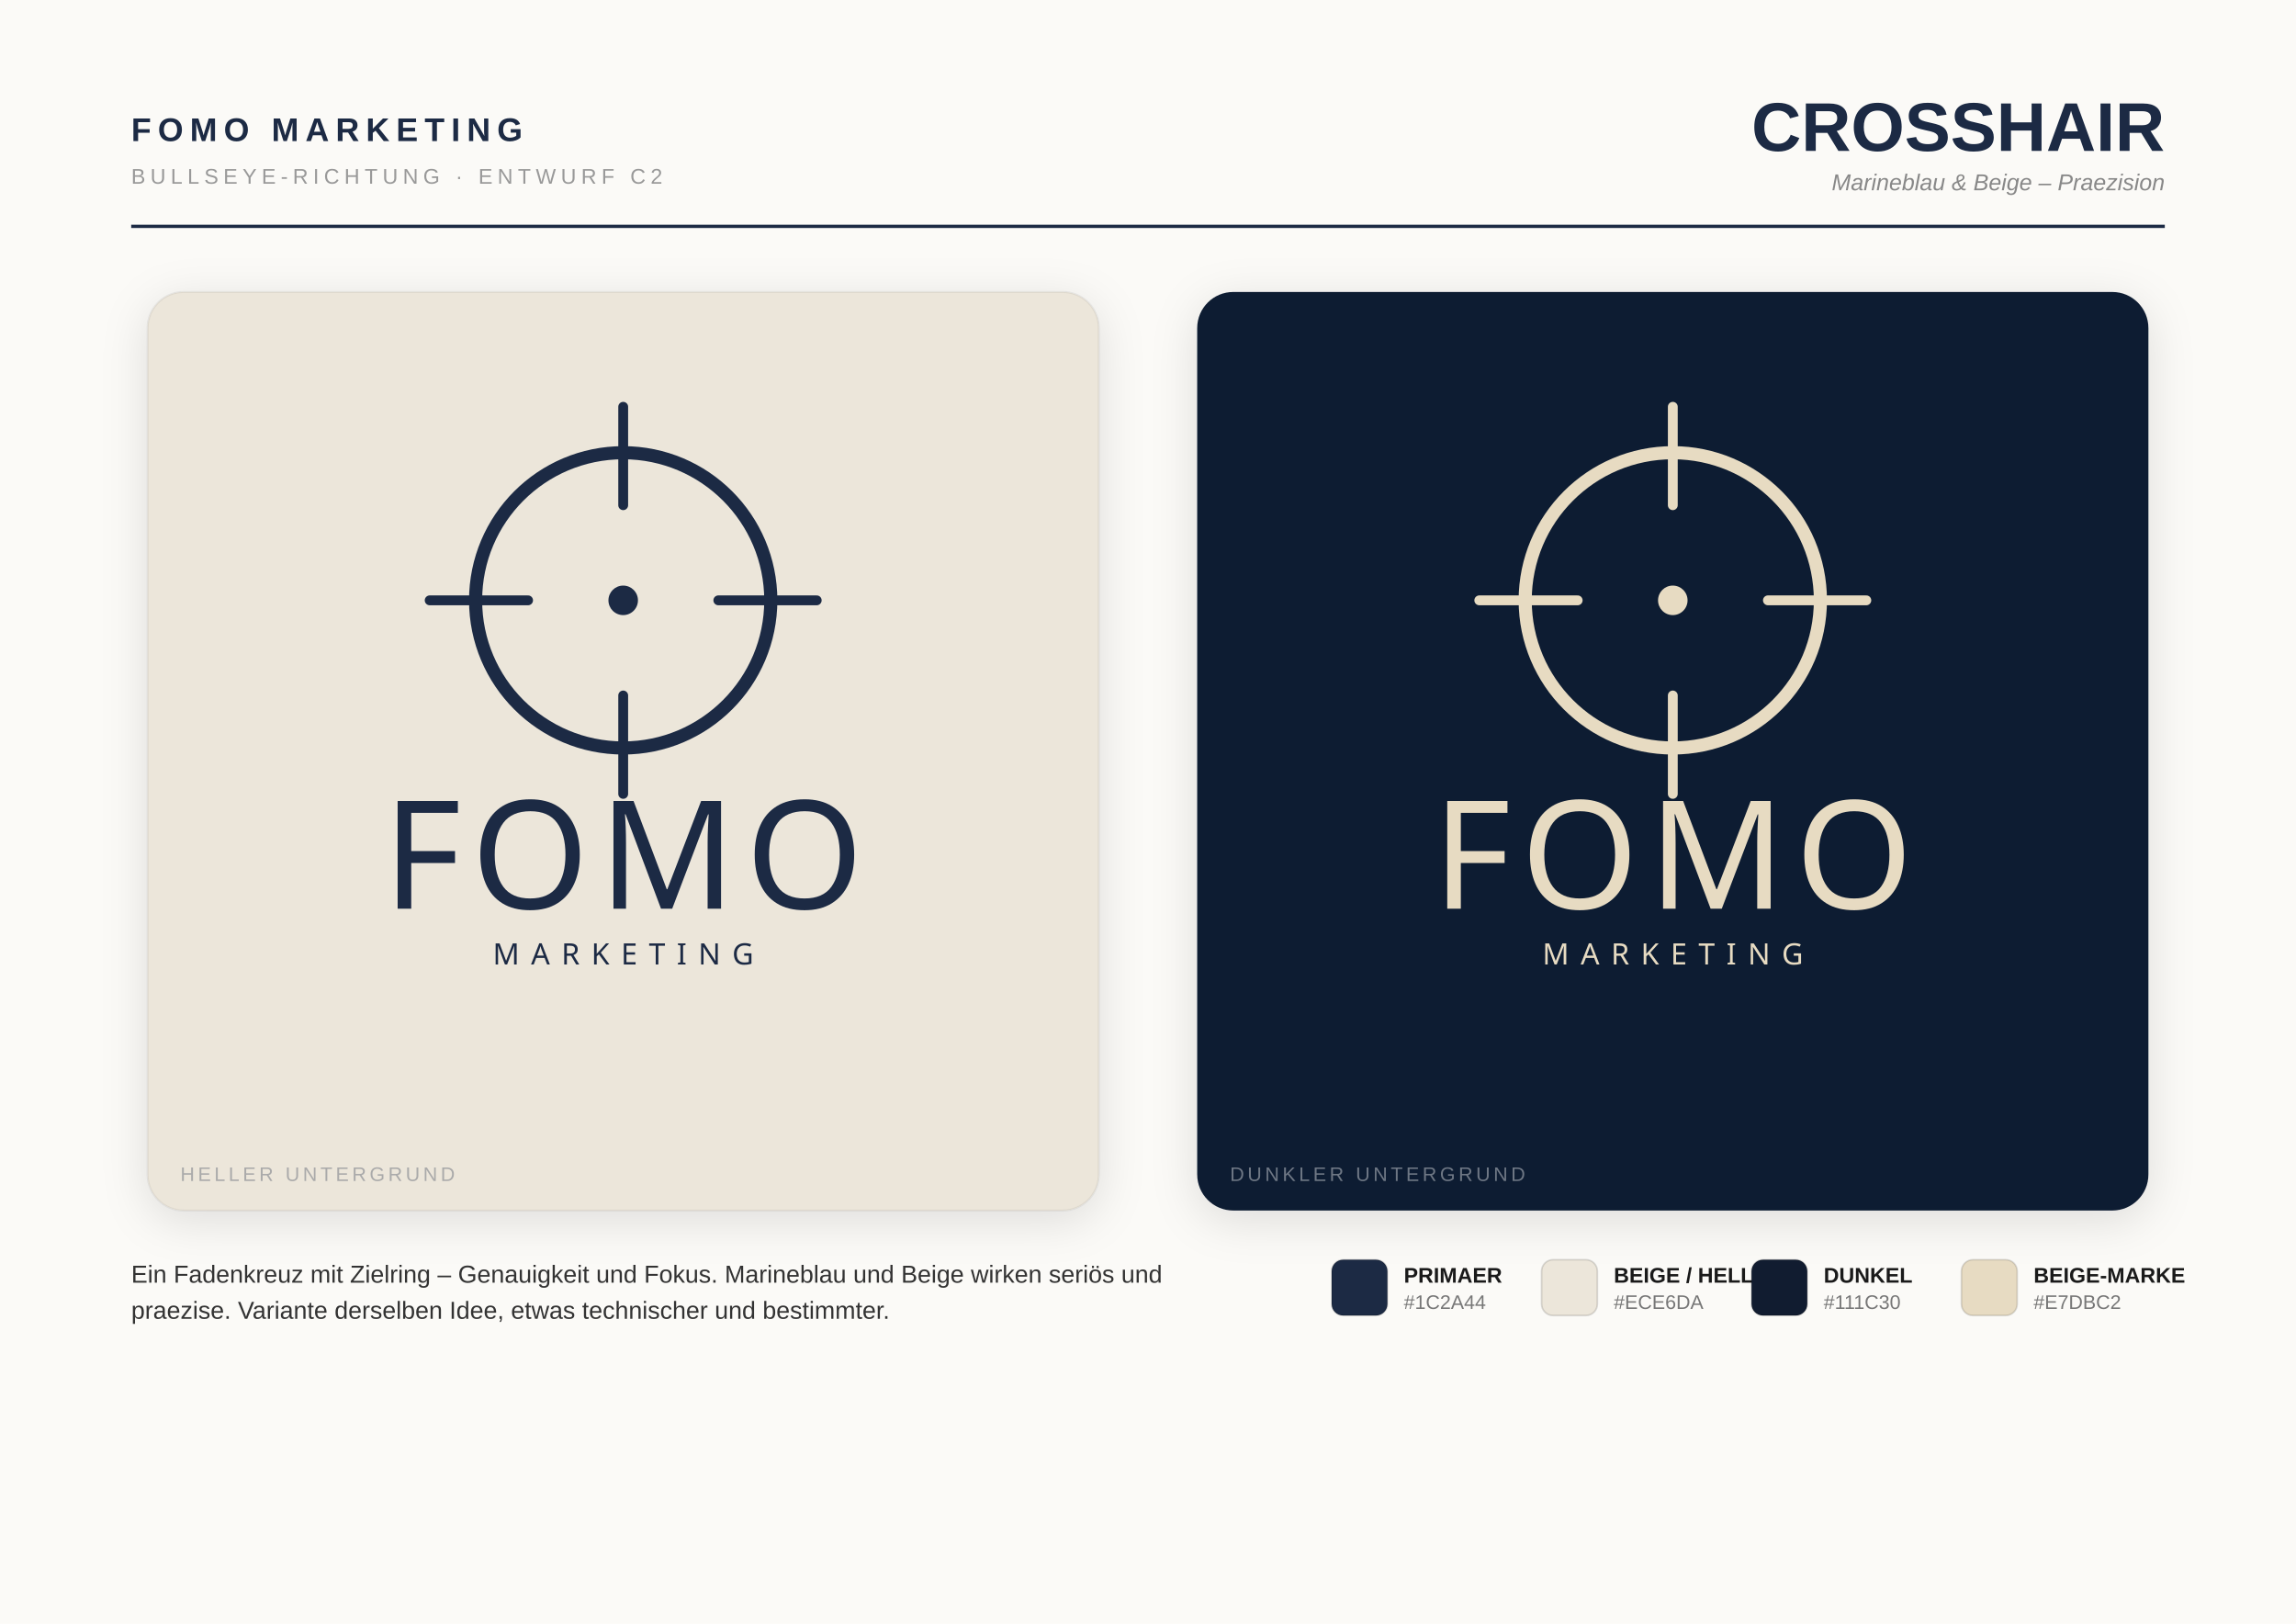
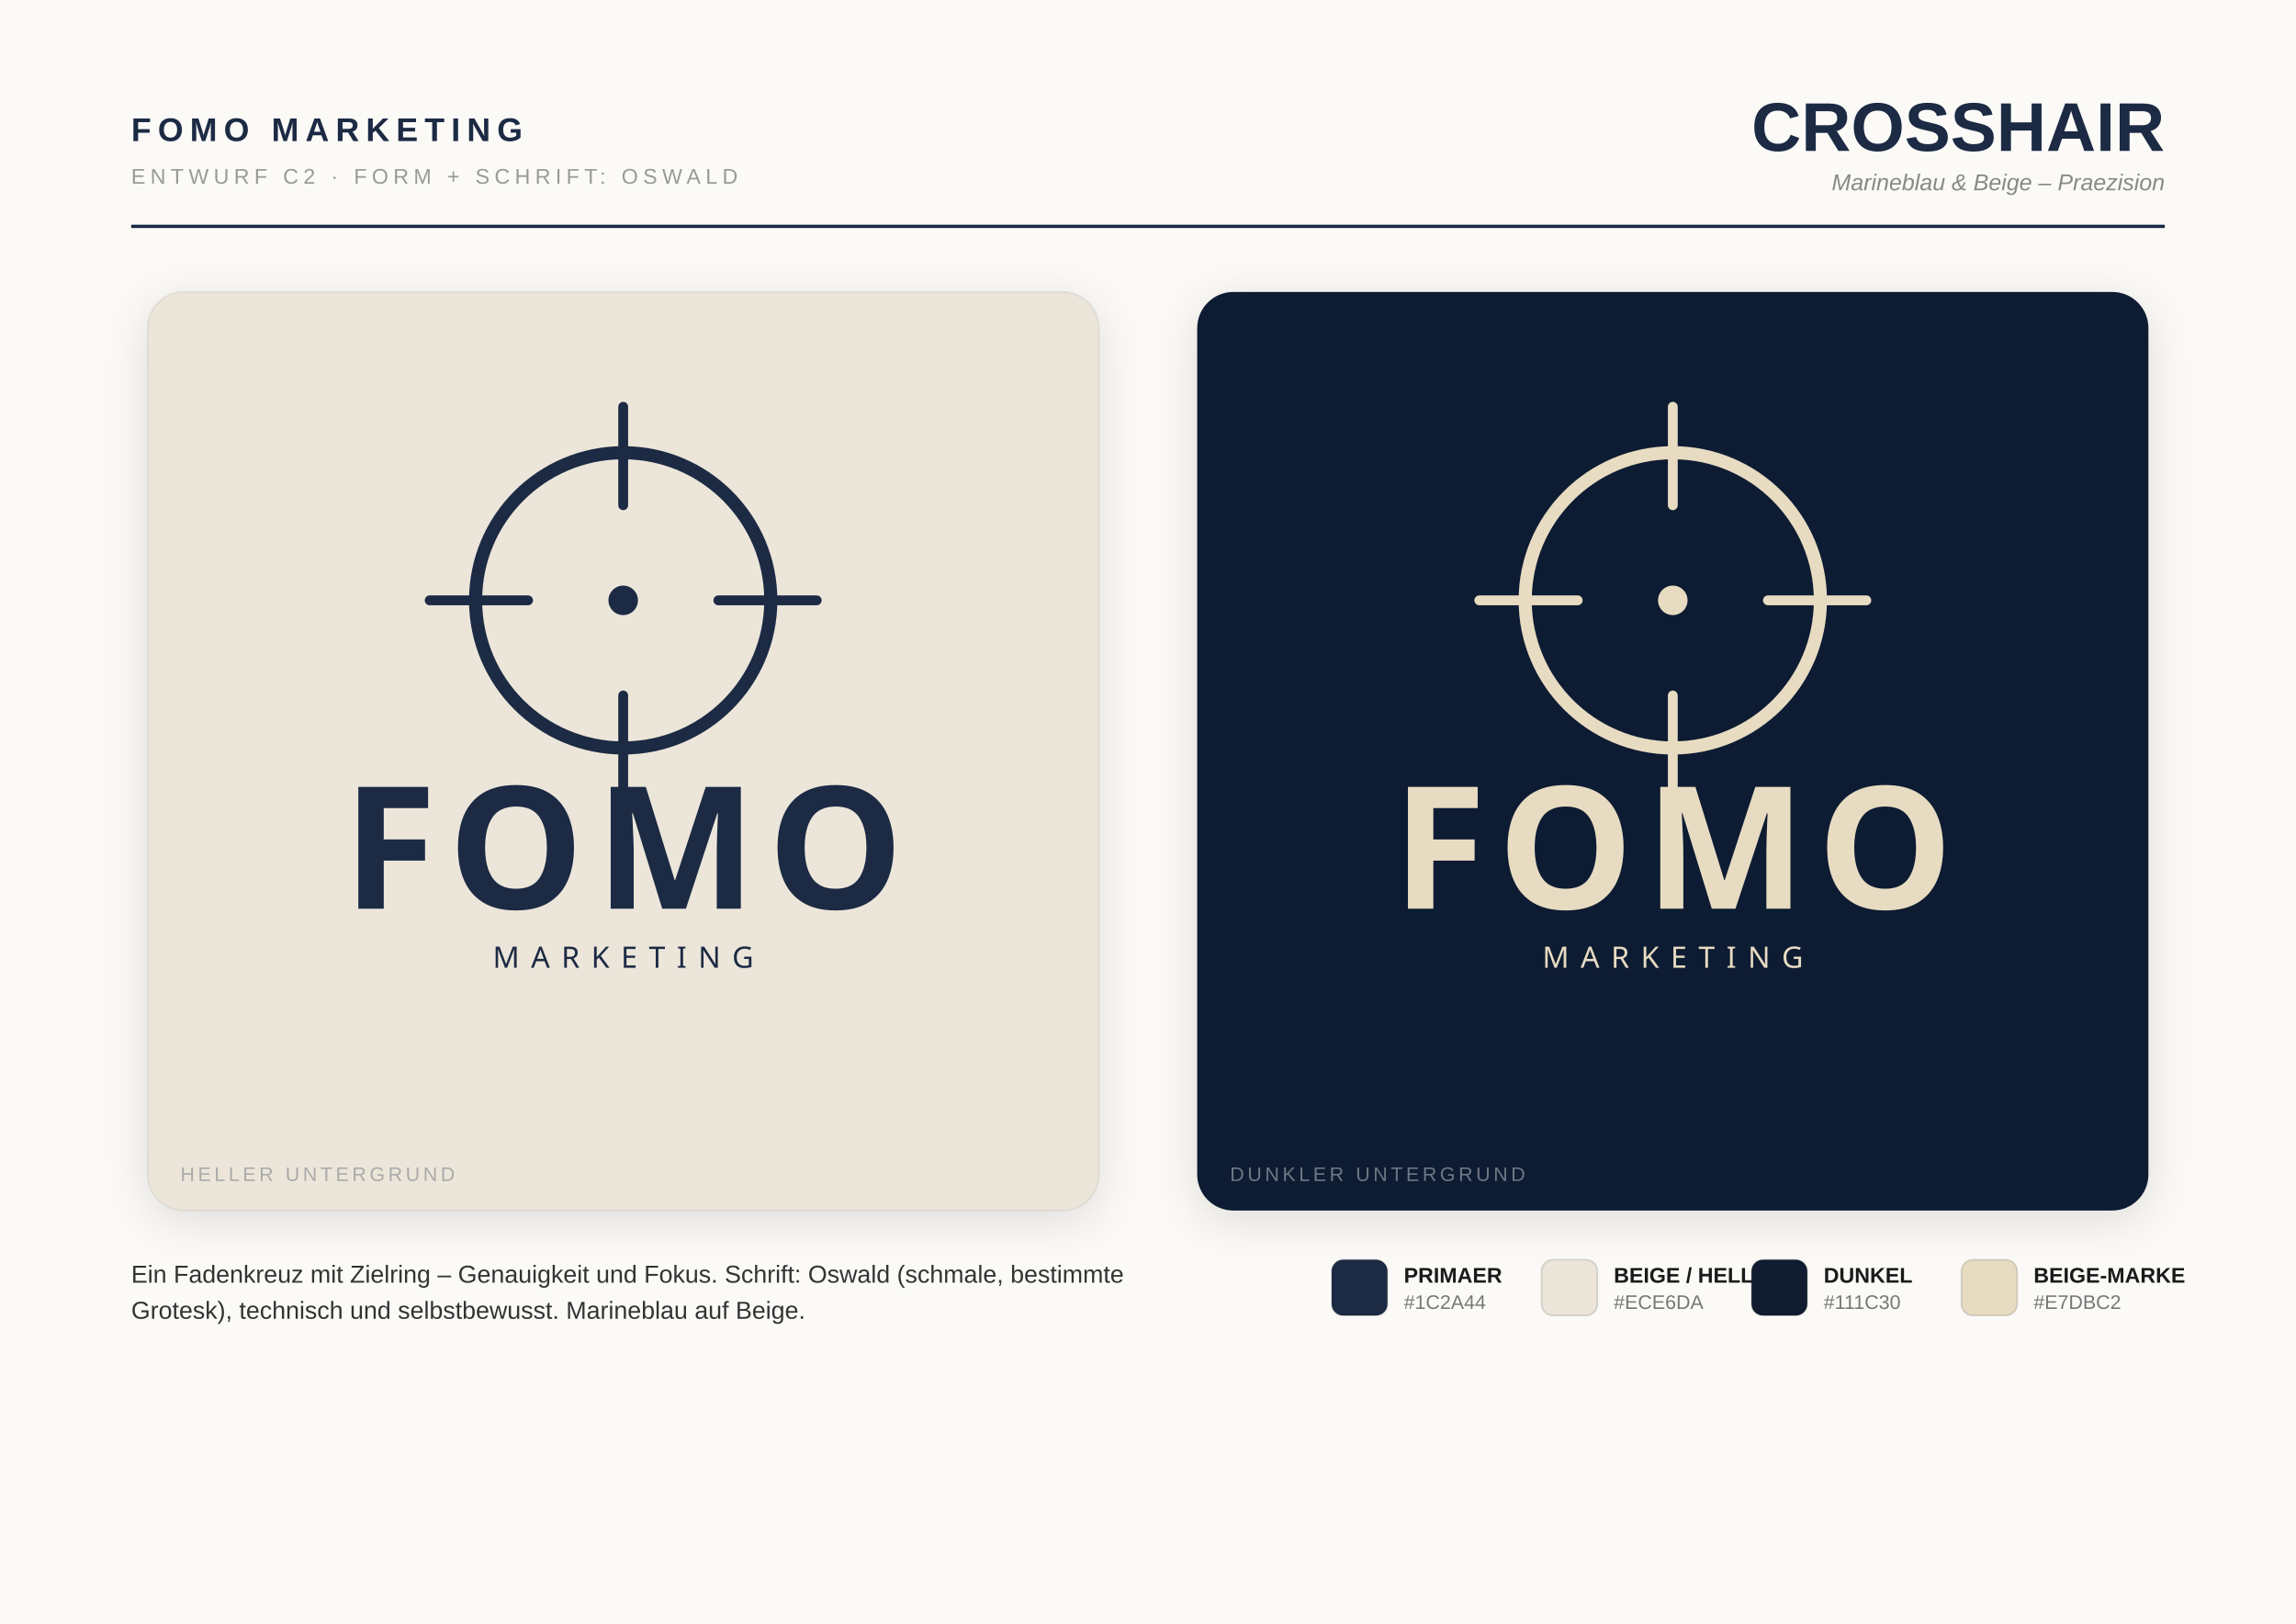
<svg xmlns="http://www.w3.org/2000/svg" width="1400" height="990" viewBox="0 0 1400 990">
  <defs>
    <filter id="soft" x="-20%" y="-20%" width="140%" height="140%">
      <feDropShadow dx="0" dy="6" stdDeviation="14" flood-color="#000" flood-opacity="0.12" />
    </filter>
  </defs>
  <rect width="1400" height="990" fill="#FBFAF7" />
  <text x="80" y="86" font-family="Liberation Sans, Arial, DejaVu Sans, sans-serif" font-size="20" font-weight="800" letter-spacing="4" fill="#1C2A44">FOMO MARKETING</text>
-   <text x="80" y="112" font-family="Liberation Sans, Arial, DejaVu Sans, sans-serif" font-size="13" letter-spacing="3" fill="#999">BULLSEYE-RICHTUNG · ENTWURF C2</text>
+   <text x="80" y="112" font-family="Liberation Sans, Arial, DejaVu Sans, sans-serif" font-size="13" letter-spacing="3" fill="#999">ENTWURF C2 · FORM + SCHRIFT: OSWALD</text>
  <text x="1320" y="92" font-family="Liberation Sans, Arial, DejaVu Sans, sans-serif" font-size="42" font-weight="800" text-anchor="end" fill="#1C2A44">CROSSHAIR</text>
  <text x="1320" y="116" font-family="Liberation Sans, Arial, DejaVu Sans, sans-serif" font-size="14" font-style="italic" text-anchor="end" fill="#888">Marineblau &amp; Beige – Praezision</text>
  <line x1="80" y1="138" x2="1320" y2="138" stroke="#1C2A44" stroke-width="2" />
  <rect x="90" y="178" width="580" height="560" rx="22" fill="#ECE6DA" stroke="#0000000f" stroke-width="1.2" filter="url(#soft)" />
  <rect x="730" y="178" width="580" height="560" rx="22" fill="#111C30" filter="url(#soft)" />
  <g transform="translate(380.0 366.0) scale(1.0) translate(-380.0 -458.0)">
    <circle cx="380.0" cy="458.0" r="90.0" fill="none" stroke="#1C2A44" stroke-width="8.0" />
    <circle cx="380.0" cy="458.0" r="9.0" fill="#1C2A44" />
    <line x1="380.0" y1="400.0" x2="380.0" y2="340.0" stroke="#1C2A44" stroke-width="6.0" stroke-linecap="round" />
    <line x1="438.0" y1="458.0" x2="498.0" y2="458.0" stroke="#1C2A44" stroke-width="6.0" stroke-linecap="round" />
    <line x1="380.0" y1="516.0" x2="380.0" y2="576.0" stroke="#1C2A44" stroke-width="6.0" stroke-linecap="round" />
    <line x1="322.0" y1="458.0" x2="262.0" y2="458.0" stroke="#1C2A44" stroke-width="6.0" stroke-linecap="round" />
  </g>
-   <text x="380.0" y="554.0" font-family="Poppins SemiBold" font-size="92.0" letter-spacing="6.00" text-anchor="middle" fill="#1C2A44">FOMO</text>
-   <text x="380.0" y="588.0" font-family="Poppins Medium" font-size="18.0" letter-spacing="7.00" text-anchor="middle" fill="#1C2A44">MARKETING</text>
+   <text x="380.0" y="554.0" font-family="Oswald" font-weight="600" font-size="104.0" letter-spacing="7.00" text-anchor="middle" fill="#1C2A44">FOMO</text>
+   <text x="380.0" y="590.0" font-family="Poppins Medium" font-size="18.0" letter-spacing="7.00" text-anchor="middle" fill="#1C2A44">MARKETING</text>
  <g transform="translate(1020.0 366.0) scale(1.0) translate(-1020.0 -458.0)">
    <circle cx="1020.0" cy="458.0" r="90.0" fill="none" stroke="#E7DBC2" stroke-width="8.0" />
    <circle cx="1020.0" cy="458.0" r="9.0" fill="#E7DBC2" />
    <line x1="1020.0" y1="400.0" x2="1020.0" y2="340.0" stroke="#E7DBC2" stroke-width="6.0" stroke-linecap="round" />
    <line x1="1078.0" y1="458.0" x2="1138.0" y2="458.0" stroke="#E7DBC2" stroke-width="6.0" stroke-linecap="round" />
    <line x1="1020.0" y1="516.0" x2="1020.0" y2="576.0" stroke="#E7DBC2" stroke-width="6.0" stroke-linecap="round" />
    <line x1="962.0" y1="458.0" x2="902.0" y2="458.0" stroke="#E7DBC2" stroke-width="6.0" stroke-linecap="round" />
  </g>
-   <text x="1020.0" y="554.0" font-family="Poppins SemiBold" font-size="92.0" letter-spacing="6.00" text-anchor="middle" fill="#E7DBC2">FOMO</text>
-   <text x="1020.0" y="588.0" font-family="Poppins Medium" font-size="18.0" letter-spacing="7.00" text-anchor="middle" fill="#E7DBC2">MARKETING</text>
+   <text x="1020.0" y="554.0" font-family="Oswald" font-weight="600" font-size="104.0" letter-spacing="7.00" text-anchor="middle" fill="#E7DBC2">FOMO</text>
+   <text x="1020.0" y="590.0" font-family="Poppins Medium" font-size="18.0" letter-spacing="7.00" text-anchor="middle" fill="#E7DBC2">MARKETING</text>
  <text x="110" y="720" font-family="Liberation Sans, Arial, DejaVu Sans, sans-serif" font-size="12" letter-spacing="2" fill="#aaa">HELLER UNTERGRUND</text>
  <text x="750" y="720" font-family="Liberation Sans, Arial, DejaVu Sans, sans-serif" font-size="12" letter-spacing="2" fill="#ffffff66">DUNKLER UNTERGRUND</text>
-   <text x="80" y="782" font-family="Liberation Sans, Arial, DejaVu Sans, sans-serif" font-size="15" fill="#333">Ein Fadenkreuz mit Zielring – Genauigkeit und Fokus. Marineblau und Beige wirken seriös und</text>
-   <text x="80" y="804" font-family="Liberation Sans, Arial, DejaVu Sans, sans-serif" font-size="15" fill="#333">praezise. Variante derselben Idee, etwas technischer und bestimmter.</text>
+   <text x="80" y="782" font-family="Liberation Sans, Arial, DejaVu Sans, sans-serif" font-size="15" fill="#333">Ein Fadenkreuz mit Zielring – Genauigkeit und Fokus. Schrift: Oswald (schmale, bestimmte</text>
+   <text x="80" y="804" font-family="Liberation Sans, Arial, DejaVu Sans, sans-serif" font-size="15" fill="#333">Grotesk), technisch und selbstbewusst. Marineblau auf Beige.</text>
  <rect x="812" y="768" width="34" height="34" rx="7" fill="#1C2A44" stroke="#00000022" stroke-width="1" />
  <text x="856" y="782" font-family="Liberation Sans, Arial, DejaVu Sans, sans-serif" font-size="13" font-weight="700" fill="#1a1a1a">PRIMAER</text>
  <text x="856" y="798" font-family="Liberation Sans, Arial, DejaVu Sans, sans-serif" font-size="12" fill="#777">#1C2A44</text>
  <rect x="940" y="768" width="34" height="34" rx="7" fill="#ECE6DA" stroke="#00000022" stroke-width="1" />
  <text x="984" y="782" font-family="Liberation Sans, Arial, DejaVu Sans, sans-serif" font-size="13" font-weight="700" fill="#1a1a1a">BEIGE / HELL</text>
  <text x="984" y="798" font-family="Liberation Sans, Arial, DejaVu Sans, sans-serif" font-size="12" fill="#777">#ECE6DA</text>
  <rect x="1068" y="768" width="34" height="34" rx="7" fill="#111C30" stroke="#00000022" stroke-width="1" />
  <text x="1112" y="782" font-family="Liberation Sans, Arial, DejaVu Sans, sans-serif" font-size="13" font-weight="700" fill="#1a1a1a">DUNKEL</text>
  <text x="1112" y="798" font-family="Liberation Sans, Arial, DejaVu Sans, sans-serif" font-size="12" fill="#777">#111C30</text>
  <rect x="1196" y="768" width="34" height="34" rx="7" fill="#E7DBC2" stroke="#00000022" stroke-width="1" />
  <text x="1240" y="782" font-family="Liberation Sans, Arial, DejaVu Sans, sans-serif" font-size="13" font-weight="700" fill="#1a1a1a">BEIGE-MARKE</text>
  <text x="1240" y="798" font-family="Liberation Sans, Arial, DejaVu Sans, sans-serif" font-size="12" fill="#777">#E7DBC2</text>
</svg>
